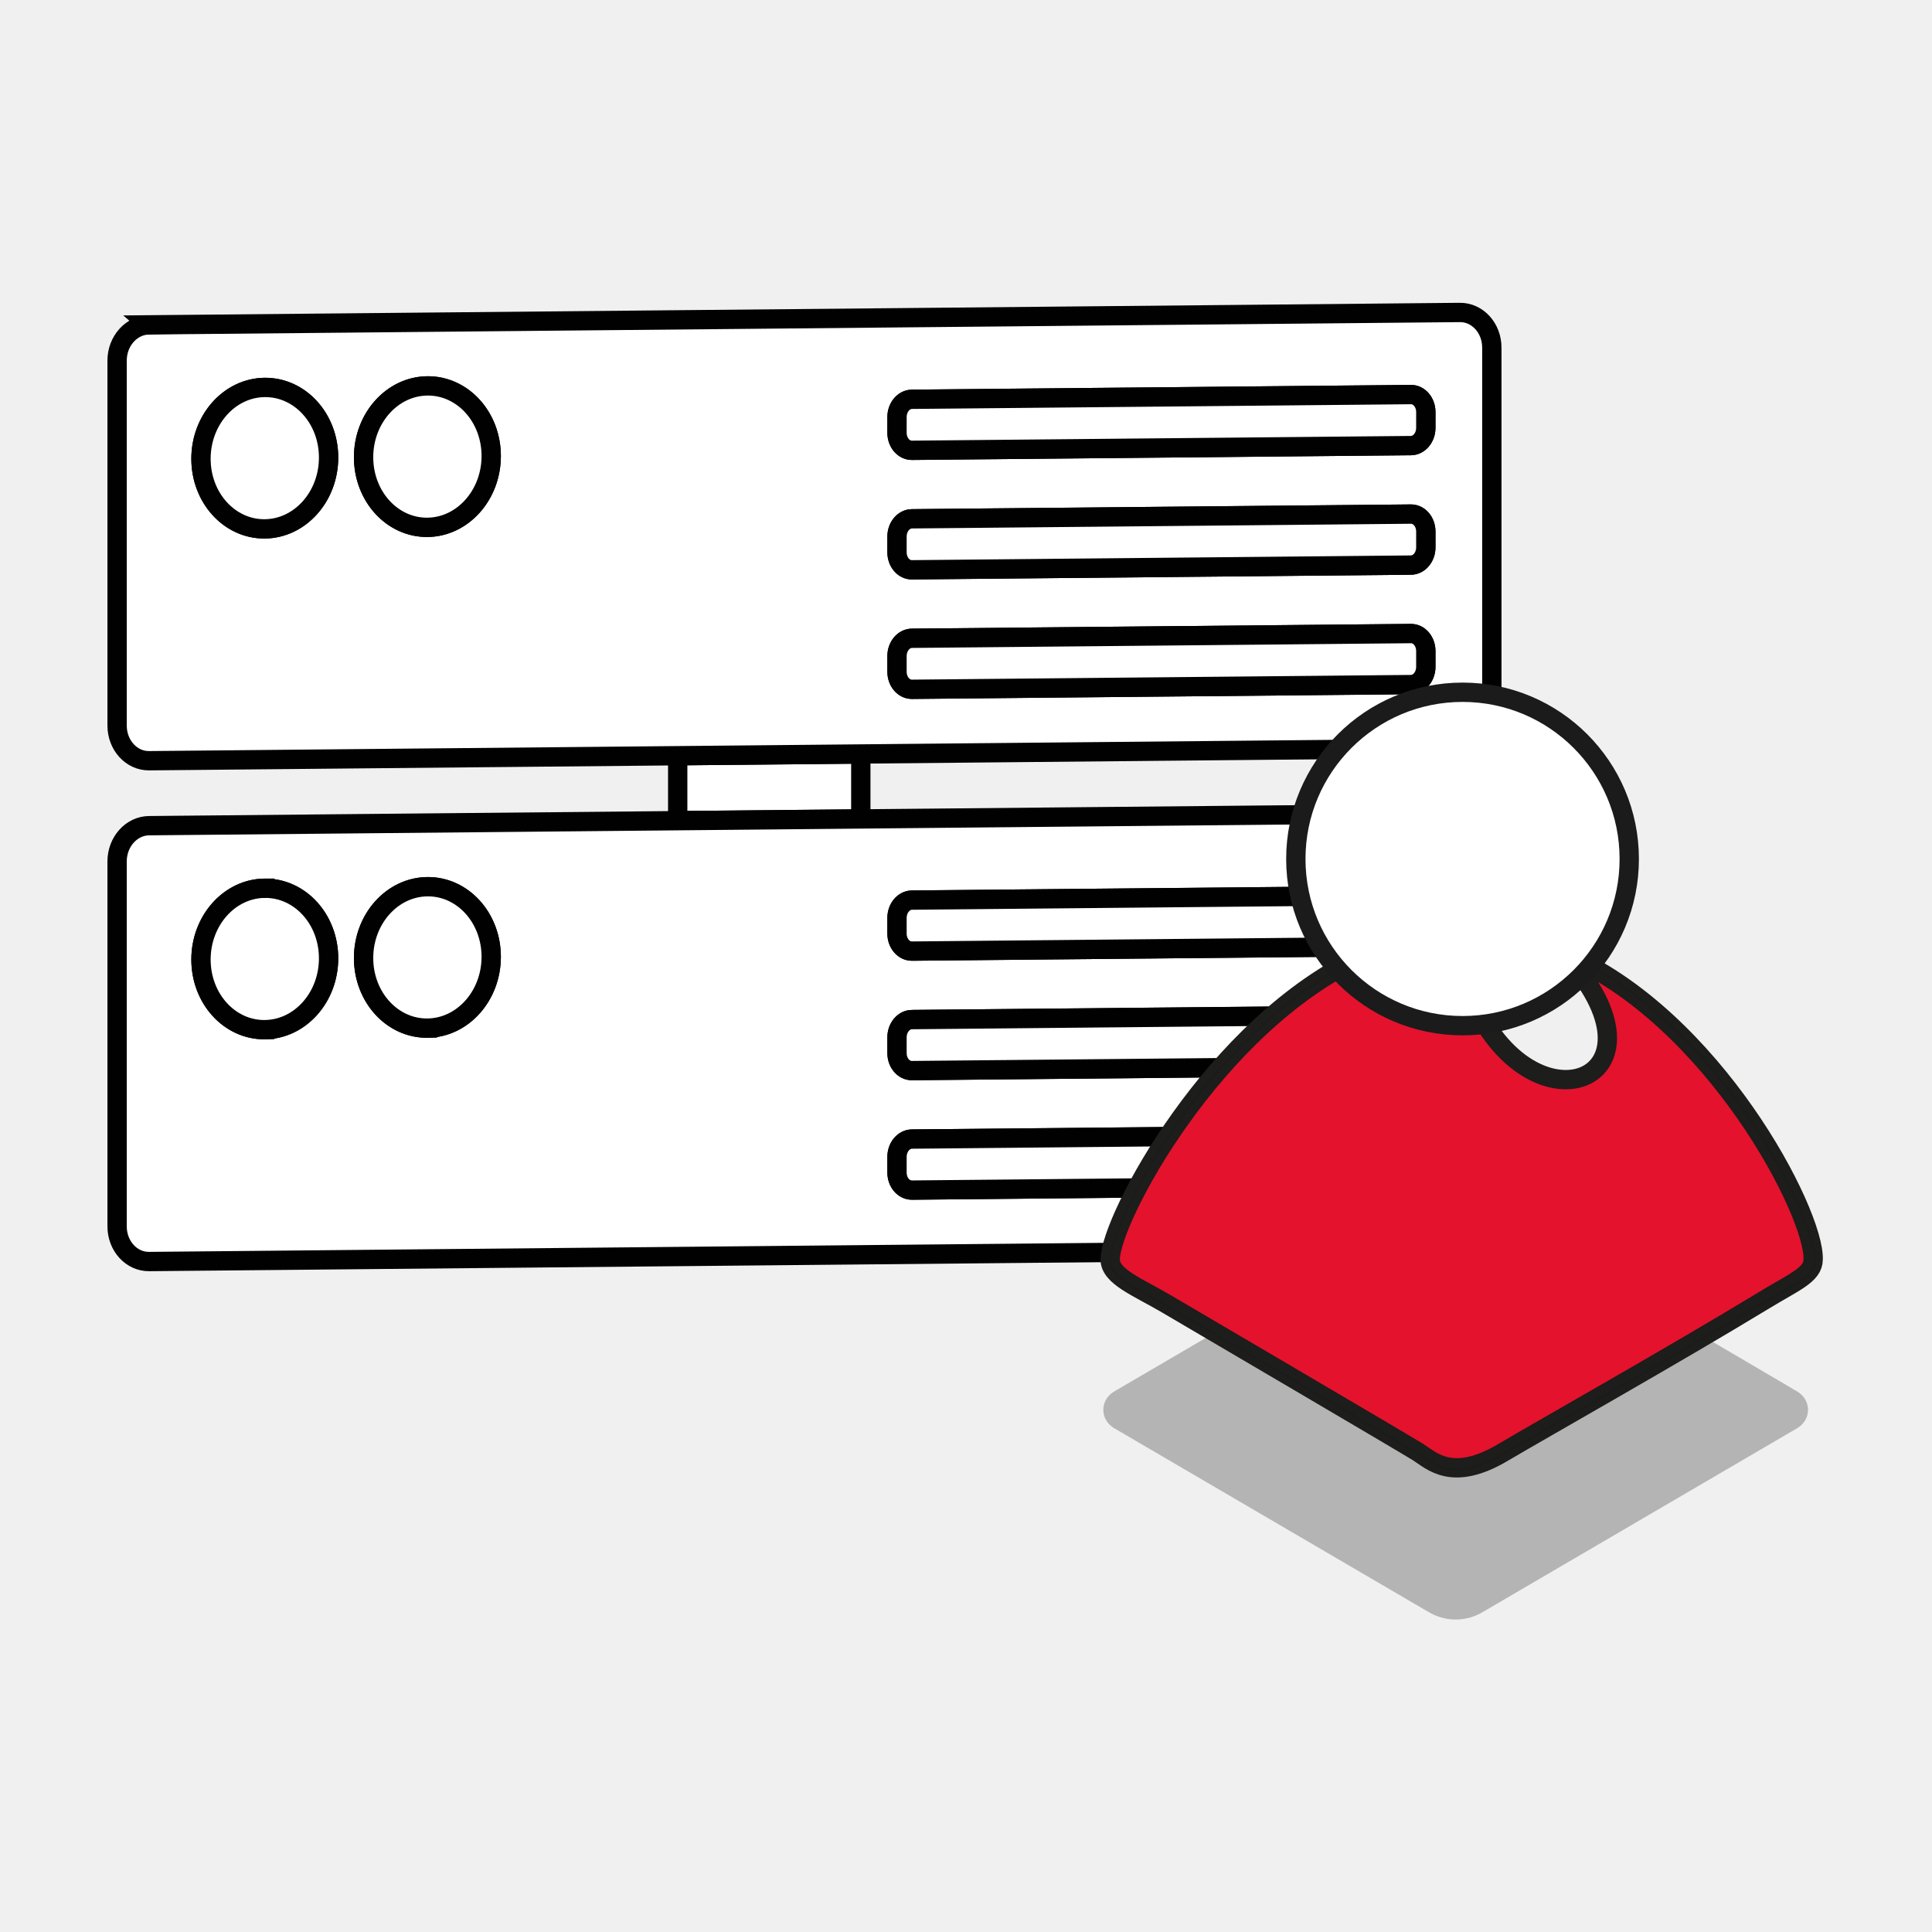
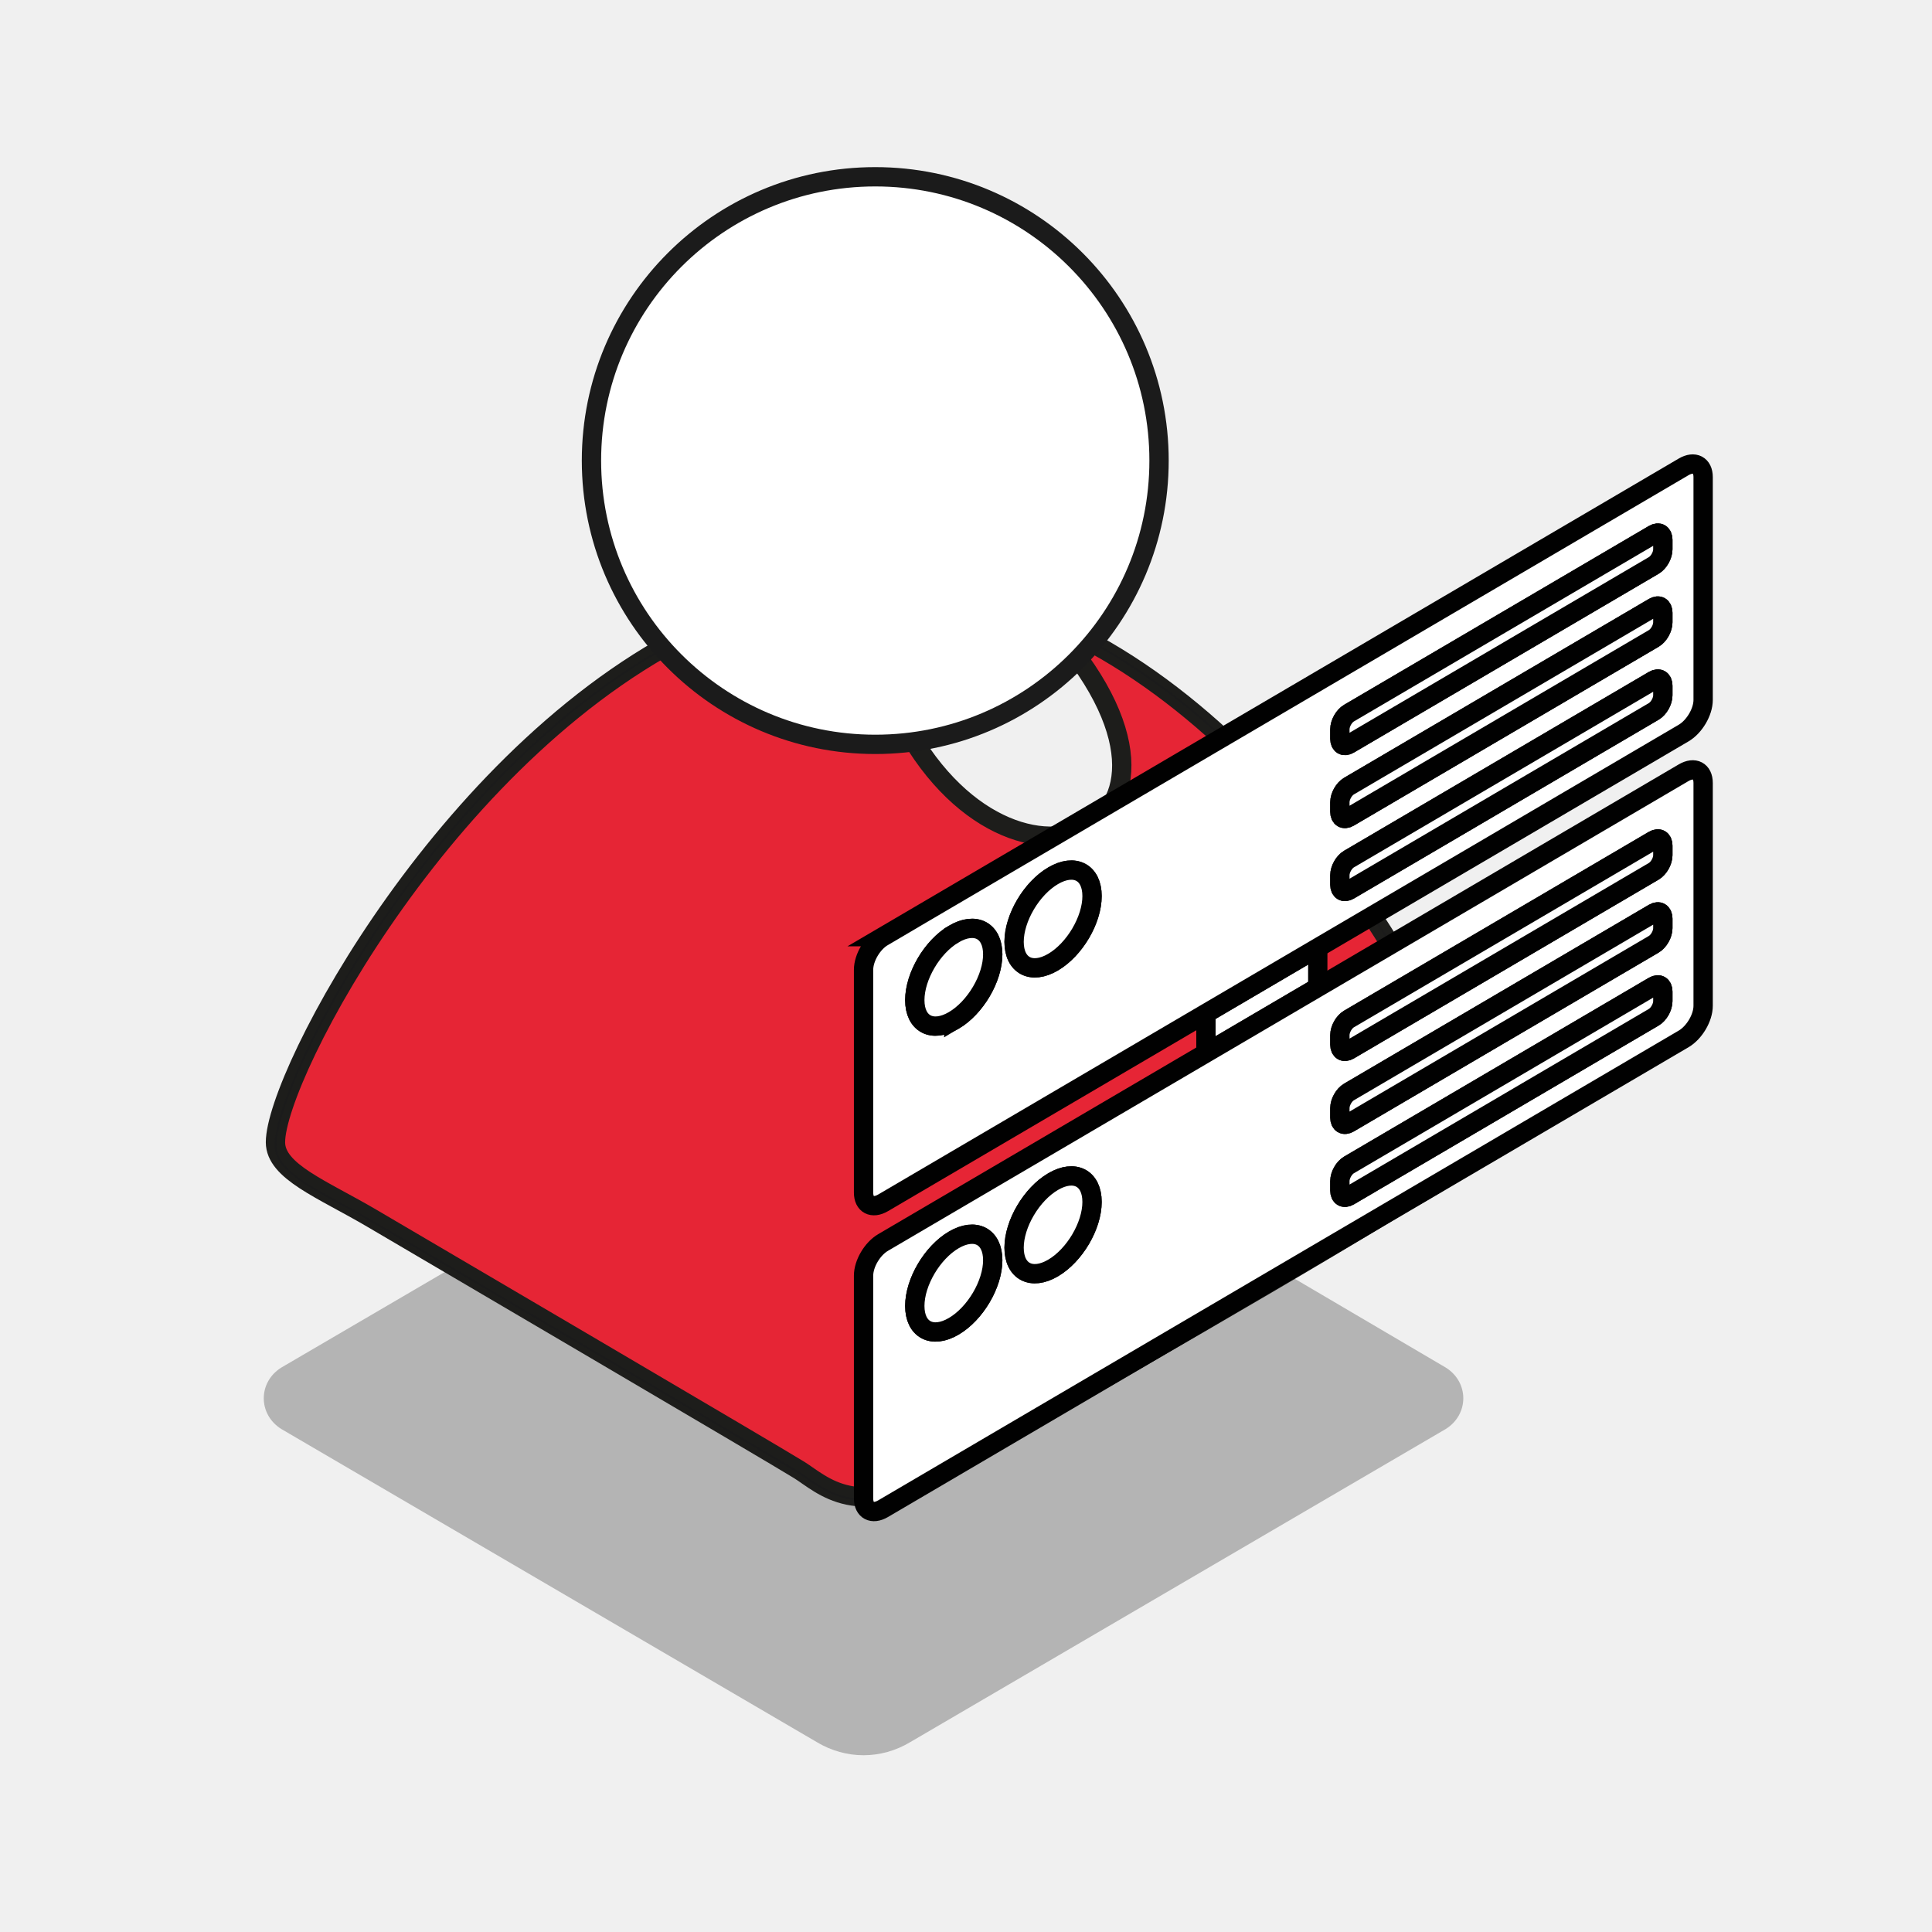
<svg xmlns="http://www.w3.org/2000/svg" id="Layer_1" data-name="Layer 1" viewBox="0 0 1000 1000">
  <defs>
    <style>
      .cls-1 {
        fill: none;
      }

      .cls-1, .cls-2 {
        stroke: #1b1b1b;
        stroke-linecap: round;
        stroke-linejoin: round;
      }

      .cls-2, .cls-3 {
        fill: #fff;
      }

      .cls-2, .cls-3, .cls-4 {
        stroke-width: 10px;
      }

      .cls-3 {
        stroke: #010101;
      }

      .cls-3, .cls-4 {
        stroke-miterlimit: 10;
      }

      .cls-5 {
        fill: #b4b4b4;
      }

      .cls-4 {
-         fill: #e4122d;
+         fill: #e62535;
        stroke: #1d1d1b;
      }
    </style>
  </defs>
-   <g id="reseller">
-     <polygon class="cls-3" points="445.55 423.88 445.55 390.27 350.78 391.16 350.78 424.77 445.55 423.88" />
-     <path class="cls-3" d="M77.17,168.15c-9.14.09-16.56,8.36-16.56,18.5v188.91c0,10.14,7.42,18.28,16.56,18.19l273.6-2.59,94.78-.9,310.06-2.93c9.15-.09,16.56-8.37,16.56-18.5v-188.91c0-10.14-7.41-18.27-16.56-18.19l-678.45,6.41ZM137.04,273.74c-18.25.17-33.01-16.08-33.01-36.29s14.76-36.74,33.01-36.92c18.26-.17,33.04,16.08,33.04,36.29s-14.79,36.74-33.04,36.92ZM221.23,272.95c-18.25.17-33.04-16.08-33.04-36.29s14.79-36.74,33.04-36.92c18.25-.17,33.02,16.08,33.02,36.29s-14.77,36.74-33.02,36.92ZM738.01,345.13c0,5.04-3.45,9.17-7.7,9.21l-258.28,2.44c-4.26.04-7.73-4.03-7.73-9.07v-8.15c0-5.03,3.47-9.15,7.73-9.19l258.28-2.44c4.26-.04,7.7,4.01,7.7,9.05v8.15ZM738.01,283.3c0,5.04-3.45,9.15-7.7,9.19l-258.28,2.44c-4.26.04-7.73-4-7.73-9.04v-8.17c0-5.04,3.47-9.15,7.73-9.19l258.28-2.44c4.26-.04,7.7,4,7.7,9.04v8.17ZM738.01,221.45c0,5.03-3.45,9.15-7.7,9.19l-258.28,2.44c-4.26.04-7.73-4.01-7.73-9.05v-8.16c0-5.03,3.47-9.16,7.73-9.2l258.28-2.44c4.26-.04,7.7,4.03,7.7,9.06v8.16Z" />
-     <path class="cls-3" d="M137.04,200.54c-18.25.17-33.01,16.7-33.01,36.92s14.76,36.46,33.01,36.29c18.26-.17,33.04-16.7,33.04-36.92s-14.79-36.46-33.04-36.29Z" />
-     <path class="cls-3" d="M188.19,236.66c0,20.21,14.79,36.46,33.04,36.29,18.25-.17,33.02-16.7,33.02-36.92s-14.77-36.46-33.02-36.29c-18.25.17-33.04,16.7-33.04,36.92Z" />
-     <path class="cls-3" d="M472.02,206.67c-4.26.04-7.73,4.17-7.73,9.2v8.16c0,5.03,3.47,9.09,7.73,9.05l258.28-2.44c4.26-.04,7.7-4.16,7.7-9.19v-8.16c0-5.03-3.45-9.1-7.7-9.06l-258.28,2.44Z" />
-     <path class="cls-3" d="M472.02,268.53c-4.26.04-7.73,4.14-7.73,9.19v8.17c0,5.04,3.47,9.08,7.73,9.04l258.28-2.44c4.26-.04,7.7-4.15,7.7-9.19v-8.17c0-5.04-3.45-9.08-7.7-9.04l-258.28,2.44Z" />
-     <path class="cls-3" d="M472.02,330.37c-4.26.04-7.73,4.16-7.73,9.19v8.15c0,5.04,3.47,9.11,7.73,9.07l258.28-2.44c4.26-.04,7.7-4.17,7.7-9.21v-8.15c0-5.03-3.45-9.09-7.7-9.05l-258.28,2.44Z" />
-     <path class="cls-3" d="M445.55,423.88l-94.78.9-273.6,2.59c-9.14.09-16.56,8.36-16.56,18.5v188.91c0,10.14,7.42,18.27,16.56,18.19l273.6-2.59,94.78-.9,310.06-2.93c9.15-.09,16.56-8.36,16.56-18.5v-188.91c0-10.14-7.41-18.27-16.56-18.19l-310.06,2.93ZM137.04,532.95c-18.25.17-33.01-16.08-33.01-36.3s14.76-36.73,33.01-36.91c18.26-.17,33.04,16.08,33.04,36.28s-14.79,36.75-33.04,36.92ZM221.23,532.16c-18.25.17-33.04-16.07-33.04-36.3s14.79-36.73,33.04-36.91c18.25-.17,33.02,16.08,33.02,36.28s-14.77,36.75-33.02,36.92ZM738.01,604.33c0,5.05-3.45,9.17-7.7,9.21l-258.28,2.44c-4.26.04-7.73-4.02-7.73-9.07v-8.14c0-5.03,3.47-9.16,7.73-9.2l258.28-2.44c4.26-.04,7.7,4.03,7.7,9.06v8.14ZM738.01,542.5c0,5.05-3.45,9.15-7.7,9.19l-258.28,2.44c-4.26.04-7.73-4-7.73-9.05v-8.16c0-5.04,3.47-9.16,7.73-9.2l258.28-2.44c4.26-.04,7.7,4.01,7.7,9.05v8.16ZM738.01,480.65c0,5.03-3.45,9.16-7.7,9.2l-258.28,2.44c-4.26.04-7.73-4.02-7.73-9.05v-8.15c0-5.04,3.47-9.16,7.73-9.2l258.28-2.44c4.26-.04,7.7,4.01,7.7,9.05v8.15Z" />
-     <path class="cls-3" d="M137.04,459.75c-18.25.17-33.01,16.7-33.01,36.91s14.76,36.47,33.01,36.3c18.26-.17,33.04-16.7,33.04-36.92s-14.79-36.46-33.04-36.28Z" />
-     <path class="cls-3" d="M188.19,495.86c0,20.22,14.79,36.47,33.04,36.3,18.25-.17,33.02-16.7,33.02-36.92s-14.77-36.46-33.02-36.28c-18.25.17-33.04,16.7-33.04,36.91Z" />
-     <path class="cls-3" d="M472.02,465.89c-4.26.04-7.73,4.16-7.73,9.2v8.15c0,5.03,3.47,9.09,7.73,9.05l258.28-2.44c4.26-.04,7.7-4.16,7.7-9.2v-8.15c0-5.04-3.45-9.09-7.7-9.05l-258.28,2.44Z" />
-     <path class="cls-3" d="M472.02,527.73c-4.26.04-7.73,4.16-7.73,9.2v8.16c0,5.05,3.47,9.09,7.73,9.05l258.28-2.44c4.26-.04,7.7-4.14,7.7-9.19v-8.16c0-5.04-3.45-9.09-7.7-9.05l-258.28,2.44Z" />
-     <path class="cls-3" d="M472.02,589.58c-4.26.04-7.73,4.17-7.73,9.2v8.14c0,5.05,3.47,9.11,7.73,9.07l258.28-2.44c4.26-.04,7.7-4.16,7.7-9.21v-8.14c0-5.03-3.45-9.1-7.7-9.06l-258.28,2.44Z" />
+   <g id="Layer_2" data-name="Layer 2">
    <g>
-       <path class="cls-5" d="M739.22,834.26l-162.8-95.19c-7.12-4.45-7.12-14.23,0-18.68l162.8-95.19c8.9-5.34,20.46-5.34,29.36,0l161.91,95.19c7.12,4.45,7.12,14.23,0,18.68l-162.8,95.19c-8.9,5.34-19.57,5.34-28.47,0Z" />
-       <path class="cls-4" d="M809.5,493.53c60.5,65.83-16.9,96.08-48.04,22.24h-4.45c-19.57,0-37.36-8.01-50.71-21.35-78.29,35.59-131.67,137-131.67,157.47,0,8.9,14.23,14.23,29.36,23.13,15.12,8.9,122.77,72.06,129.89,76.51s17.79,16.01,44.48,0c19.57-11.57,88.96-50.71,134.33-78.29,16.01-9.79,25.8-13.34,25.8-21.35.89-24.02-51.6-125.44-129-158.35Z" />
-       <path class="cls-1" d="M939.39,652.77c0-30.25-76.51-172.59-182.37-169.92-105.87,2.67-182.37,145.01-182.37,169.92,0,8.9,14.23,14.23,29.36,23.13,15.12,8.9,122.77,72.06,129.89,76.51,7.12,4.45,17.79,16.01,44.48,0,19.57-11.57,88.96-50.71,134.33-78.29,16.9-9.79,26.69-13.34,26.69-21.35Z" />
-       <circle class="cls-2" cx="757.01" cy="444.6" r="86.29" />
+       <path class="cls-5" d="M422.74,901.69l-277.13-162.04c-12.11-7.57-12.11-24.23,0-31.8l277.13-162.04c15.14-9.09,34.83-9.09,49.97,0l275.61,162.04c12.11,7.57,12.11,24.23,0,31.8l-277.13,162.04c-15.14,9.09-33.32,9.09-48.46,0Z" />
+       <path class="cls-4" d="M542.38,321.68c102.98,112.06-28.77,163.55-81.78,37.86h-7.57c-33.32,0-63.6-13.63-86.32-36.34-133.26,60.57-224.13,233.21-224.13,268.04,0,15.14,24.23,24.23,49.97,39.37,25.74,15.14,208.98,122.66,221.1,130.24s30.29,27.26,75.72,0c33.32-19.69,151.44-86.32,228.67-133.26,27.26-16.66,43.92-22.72,43.92-36.34,1.51-40.89-87.83-213.53-219.58-269.56Z" />
+       <path class="cls-1" d="M763.47,592.75c0-51.49-130.24-293.79-310.44-289.24-180.21,4.54-310.44,246.84-310.44,289.24,0,15.14,24.23,24.23,49.97,39.37,25.74,15.14,208.98,122.66,221.1,130.24,12.11,7.57,30.29,27.26,75.72,0,33.32-19.69,151.44-86.32,228.67-133.26,28.77-16.66,45.43-22.72,45.43-36.34Z" />
+       <circle class="cls-2" cx="453.03" cy="238.39" r="146.89" />
+     </g>
+     <g id="reseller">
+       <polygon class="cls-3" points="682.07 511.09 682.07 490.57 624.19 524.53 624.19 545.06 682.07 511.09" />
+       <path class="cls-3" d="M457.09,484.8c-5.58,3.27-10.11,10.95-10.11,17.14v115.37c0,6.19,4.53,8.54,10.11,5.27l167.1-98.05,57.88-33.97,189.36-111.12c5.59-3.28,10.11-10.95,10.11-17.14v-115.37c0-6.19-4.52-8.55-10.11-5.27l-414.35,243.14ZM493.66,528.18c-11.14,6.54-20.16,1.82-20.16-10.52s9.02-27.65,20.16-34.18c11.15-6.54,20.18-1.83,20.18,10.51s-9.03,27.65-20.18,34.2ZM545.07,498.01c-11.15,6.54-20.18,1.83-20.18-10.51s9.03-27.65,20.18-34.2c11.15-6.54,20.17-1.82,20.17,10.52s-9.02,27.65-20.17,34.19ZM860.68,359.88c0,3.08-2.11,6.82-4.7,8.34l-157.74,92.56c-2.6,1.53-4.72.27-4.72-2.81v-4.98c0-3.07,2.12-6.81,4.72-8.34l157.74-92.56c2.6-1.52,4.7-.27,4.7,2.81v4.98ZM860.68,322.12c0,3.08-2.11,6.8-4.7,8.33l-157.74,92.56c-2.6,1.53-4.72.28-4.72-2.8v-4.99c0-3.08,2.12-6.81,4.72-8.34l157.74-92.56c2.6-1.52,4.7-.27,4.7,2.81v4.99ZM860.68,284.34c0,3.07-2.11,6.81-4.7,8.33l-157.74,92.56c-2.6,1.53-4.72.27-4.72-2.8v-4.98c0-3.07,2.12-6.82,4.72-8.34l157.74-92.56c2.6-1.52,4.7-.26,4.7,2.81v4.98Z" />
+       <path class="cls-3" d="M493.66,483.47c-11.14,6.54-20.16,21.84-20.16,34.18s9.02,17.06,20.16,10.52c11.15-6.54,20.18-21.85,20.18-34.2s-9.03-17.05-20.18-10.51Z" />
+       <path class="cls-3" d="M524.89,487.5c0,12.34,9.03,17.05,20.18,10.51,11.15-6.54,20.17-21.84,20.17-34.19s-9.02-17.06-20.17-10.52c-11.15,6.54-20.18,21.85-20.18,34.2Z" />
+       <path class="cls-3" d="M698.24,369.11c-2.6,1.53-4.72,5.27-4.72,8.34v4.98c0,3.07,2.12,4.33,4.72,2.8l157.74-92.56c2.6-1.52,4.7-5.26,4.7-8.33v-4.98c0-3.07-2.11-4.34-4.7-2.81l-157.74,92.56Z" />
+       <path class="cls-3" d="M698.24,406.88c-2.6,1.53-4.72,5.26-4.72,8.34v4.99c0,3.08,2.12,4.32,4.72,2.8l157.74-92.56c2.6-1.52,4.7-5.25,4.7-8.33v-4.99c0-3.08-2.11-4.33-4.7-2.81l-157.74,92.56Z" />
+       <path class="cls-3" d="M698.24,444.65c-2.6,1.53-4.72,5.26-4.72,8.34v4.98c0,3.08,2.12,4.34,4.72,2.81l157.74-92.56c2.6-1.52,4.7-5.26,4.7-8.34v-4.98c0-3.07-2.11-4.33-4.7-2.81l-157.74,92.56Z" />
+       <path class="cls-3" d="M682.07,511.09l-57.88,33.97-167.1,98.05c-5.58,3.27-10.11,10.95-10.11,17.14v115.37c0,6.19,4.53,8.54,10.11,5.27l167.1-98.05,57.88-33.97,189.36-111.12c5.59-3.28,10.11-10.95,10.11-17.14v-115.37c0-6.19-4.52-8.55-10.11-5.27l-189.36,111.12ZM493.66,686.49c-11.14,6.54-20.16,1.82-20.16-10.53s9.02-27.64,20.16-34.18c11.15-6.54,20.18-1.83,20.18,10.51s-9.03,27.66-20.18,34.2ZM545.07,656.32c-11.15,6.54-20.18,1.83-20.18-10.52s9.03-27.65,20.18-34.19c11.15-6.54,20.17-1.82,20.17,10.52s-9.02,27.65-20.17,34.19ZM860.68,518.18c0,3.09-2.11,6.82-4.7,8.34l-157.74,92.56c-2.6,1.53-4.72.27-4.72-2.81v-4.97c0-3.07,2.12-6.82,4.72-8.34l157.74-92.56c2.6-1.52,4.7-.26,4.7,2.81v4.97ZM860.68,480.42c0,3.08-2.11,6.8-4.7,8.33l-157.74,92.56c-2.6,1.53-4.72.28-4.72-2.8v-4.98c0-3.08,2.12-6.81,4.72-8.34l157.74-92.56c2.6-1.52,4.7-.27,4.7,2.81v4.98ZM860.68,442.65c0,3.07-2.11,6.81-4.7,8.33l-157.74,92.56c-2.6,1.53-4.72.27-4.72-2.8v-4.98c0-3.08,2.12-6.81,4.72-8.34l157.74-92.56c2.6-1.52,4.7-.27,4.7,2.81v4.98Z" />
+       <path class="cls-3" d="M493.66,641.78c-11.14,6.54-20.16,21.84-20.16,34.18s9.02,17.07,20.16,10.53c11.15-6.54,20.18-21.85,20.18-34.2s-9.03-17.05-20.18-10.51Z" />
+       <path class="cls-3" d="M524.89,645.8c0,12.35,9.03,17.06,20.18,10.52,11.15-6.54,20.17-21.84,20.17-34.19s-9.02-17.06-20.17-10.52c-11.15,6.54-20.18,21.85-20.18,34.19Z" />
+       <path class="cls-3" d="M698.24,527.42c-2.6,1.53-4.72,5.26-4.72,8.34v4.98c0,3.07,2.12,4.33,4.72,2.8l157.74-92.56c2.6-1.52,4.7-5.26,4.7-8.33v-4.98c0-3.08-2.11-4.34-4.7-2.81l-157.74,92.56Z" />
+       <path class="cls-3" d="M698.24,565.19c-2.6,1.53-4.72,5.26-4.72,8.34v4.98c0,3.08,2.12,4.33,4.72,2.8l157.74-92.56c2.6-1.52,4.7-5.25,4.7-8.33v-4.98c0-3.08-2.11-4.34-4.7-2.81l-157.74,92.56Z" />
+       <path class="cls-3" d="M698.24,602.96c-2.6,1.53-4.72,5.27-4.72,8.34v4.97c0,3.09,2.12,4.34,4.72,2.81l157.74-92.56c2.6-1.52,4.7-5.26,4.7-8.34v-4.97c0-3.07-2.11-4.34-4.7-2.81l-157.74,92.56Z" />
    </g>
  </g>
</svg>
